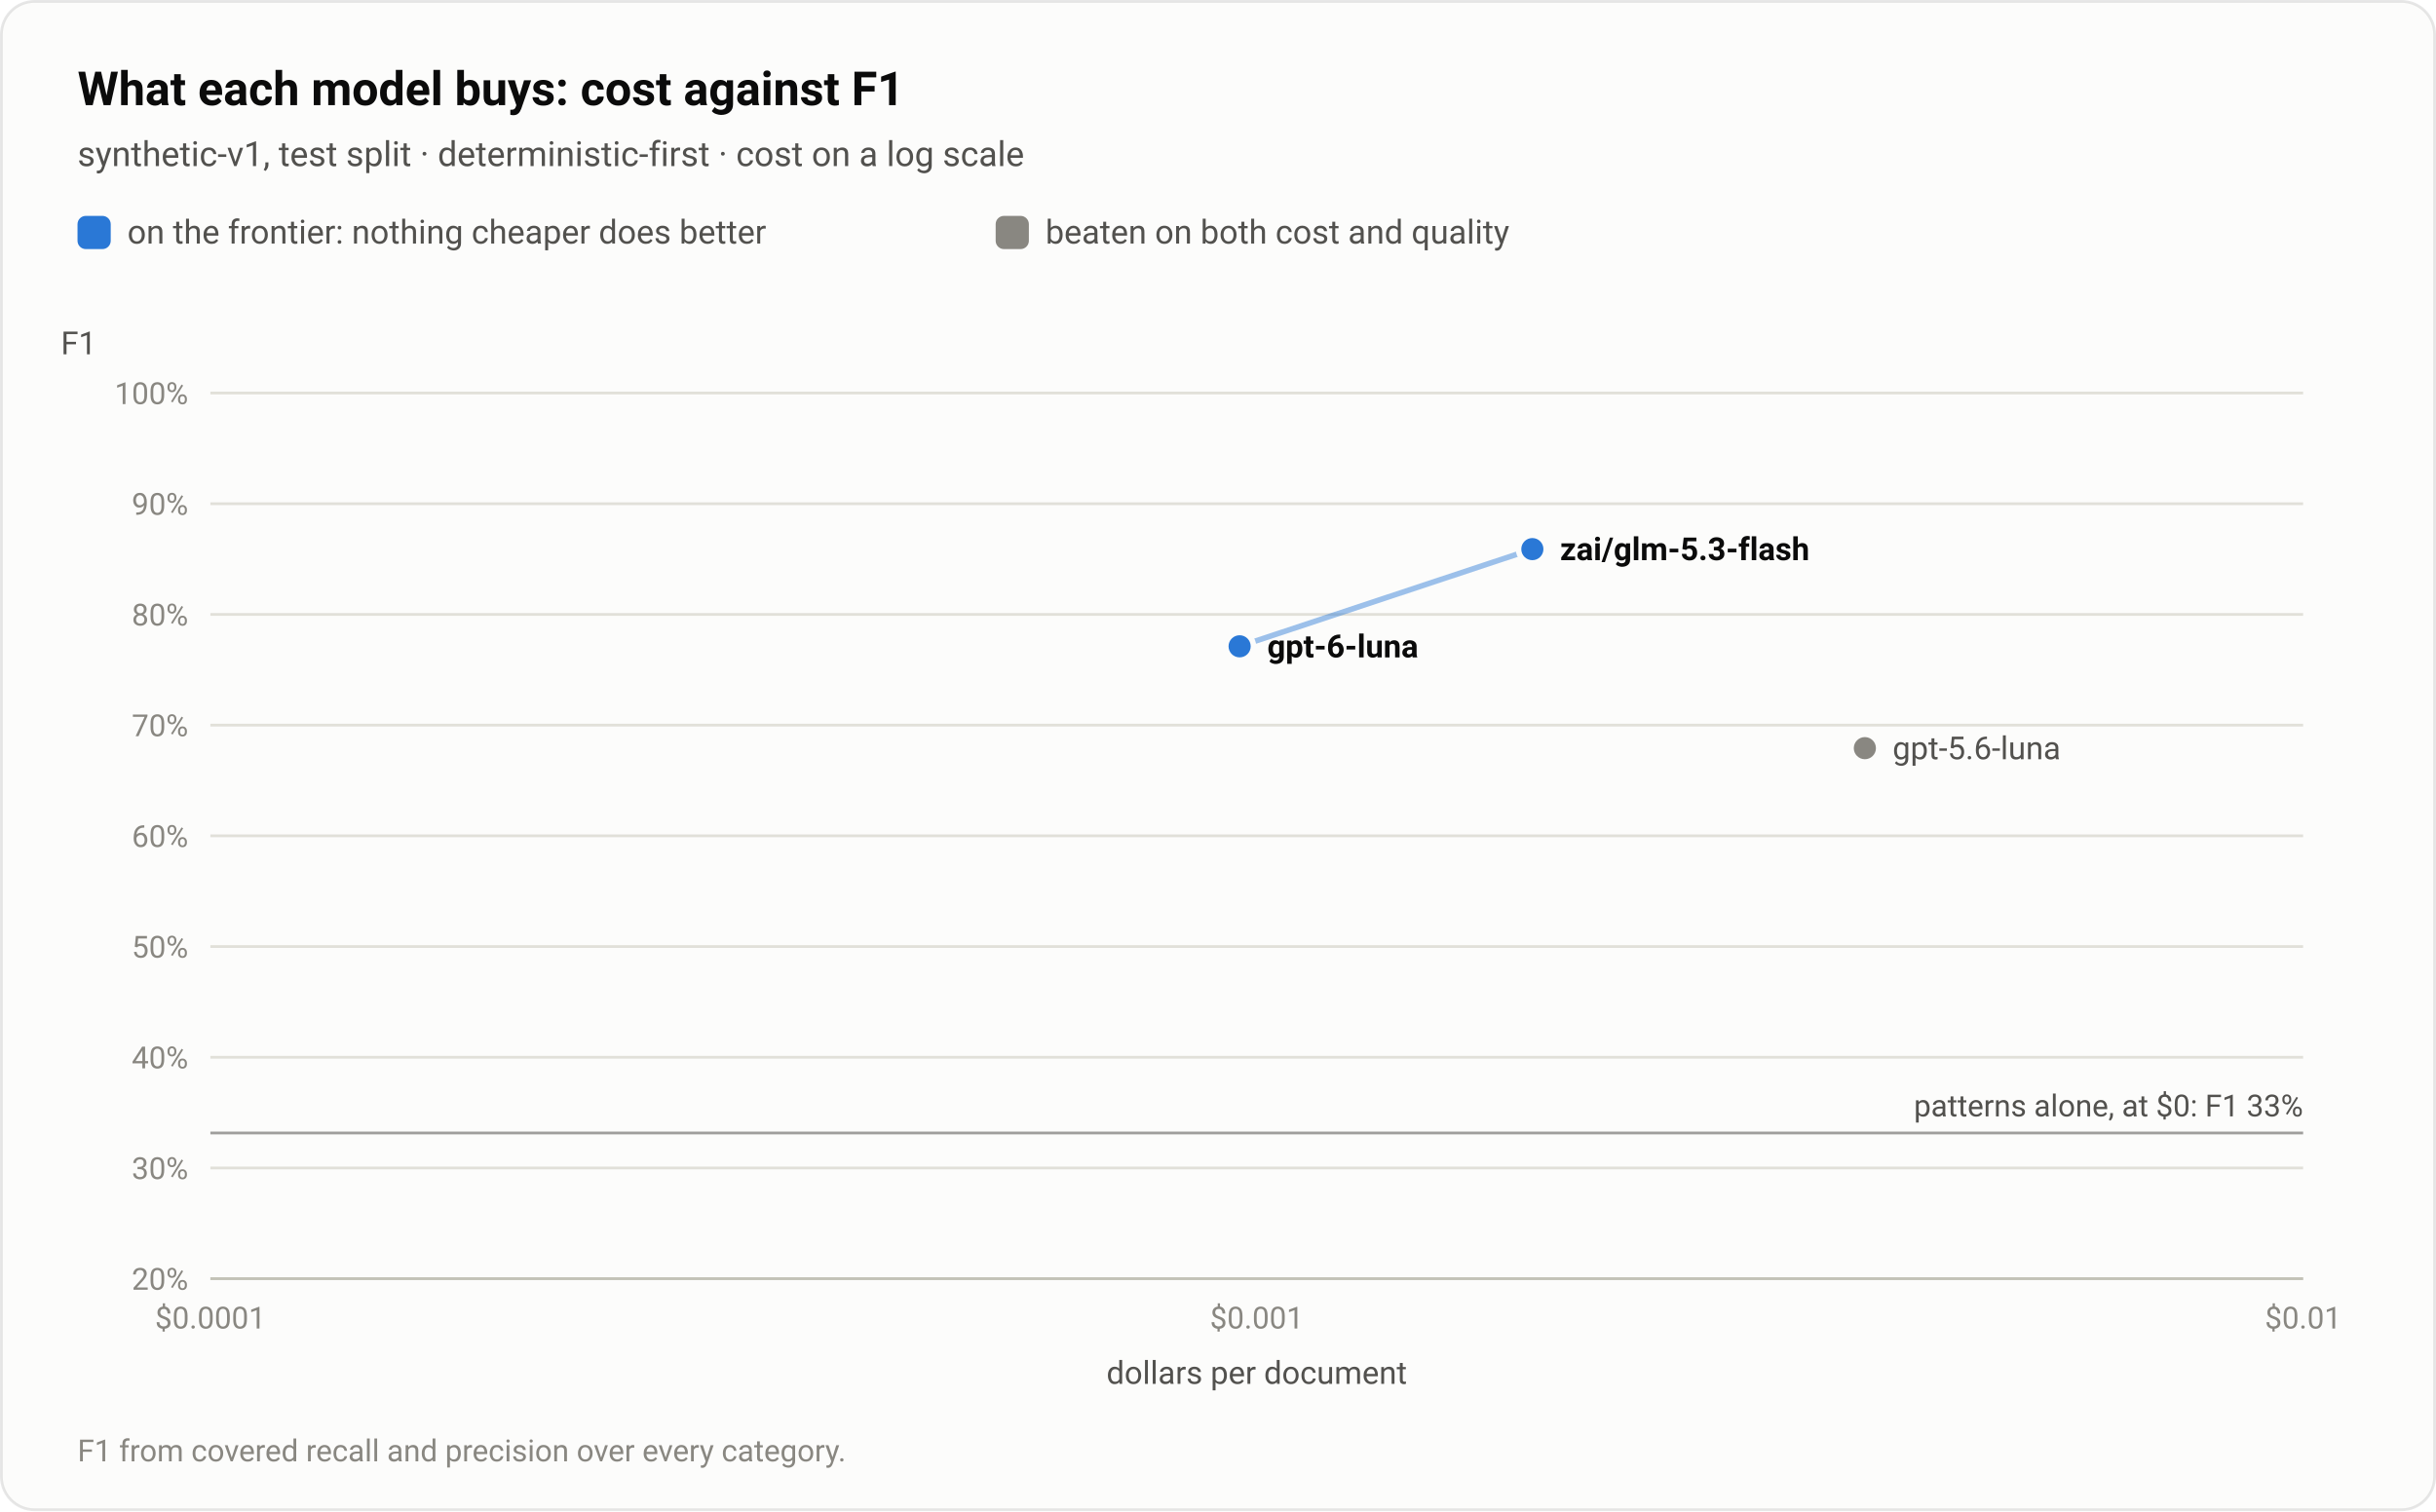
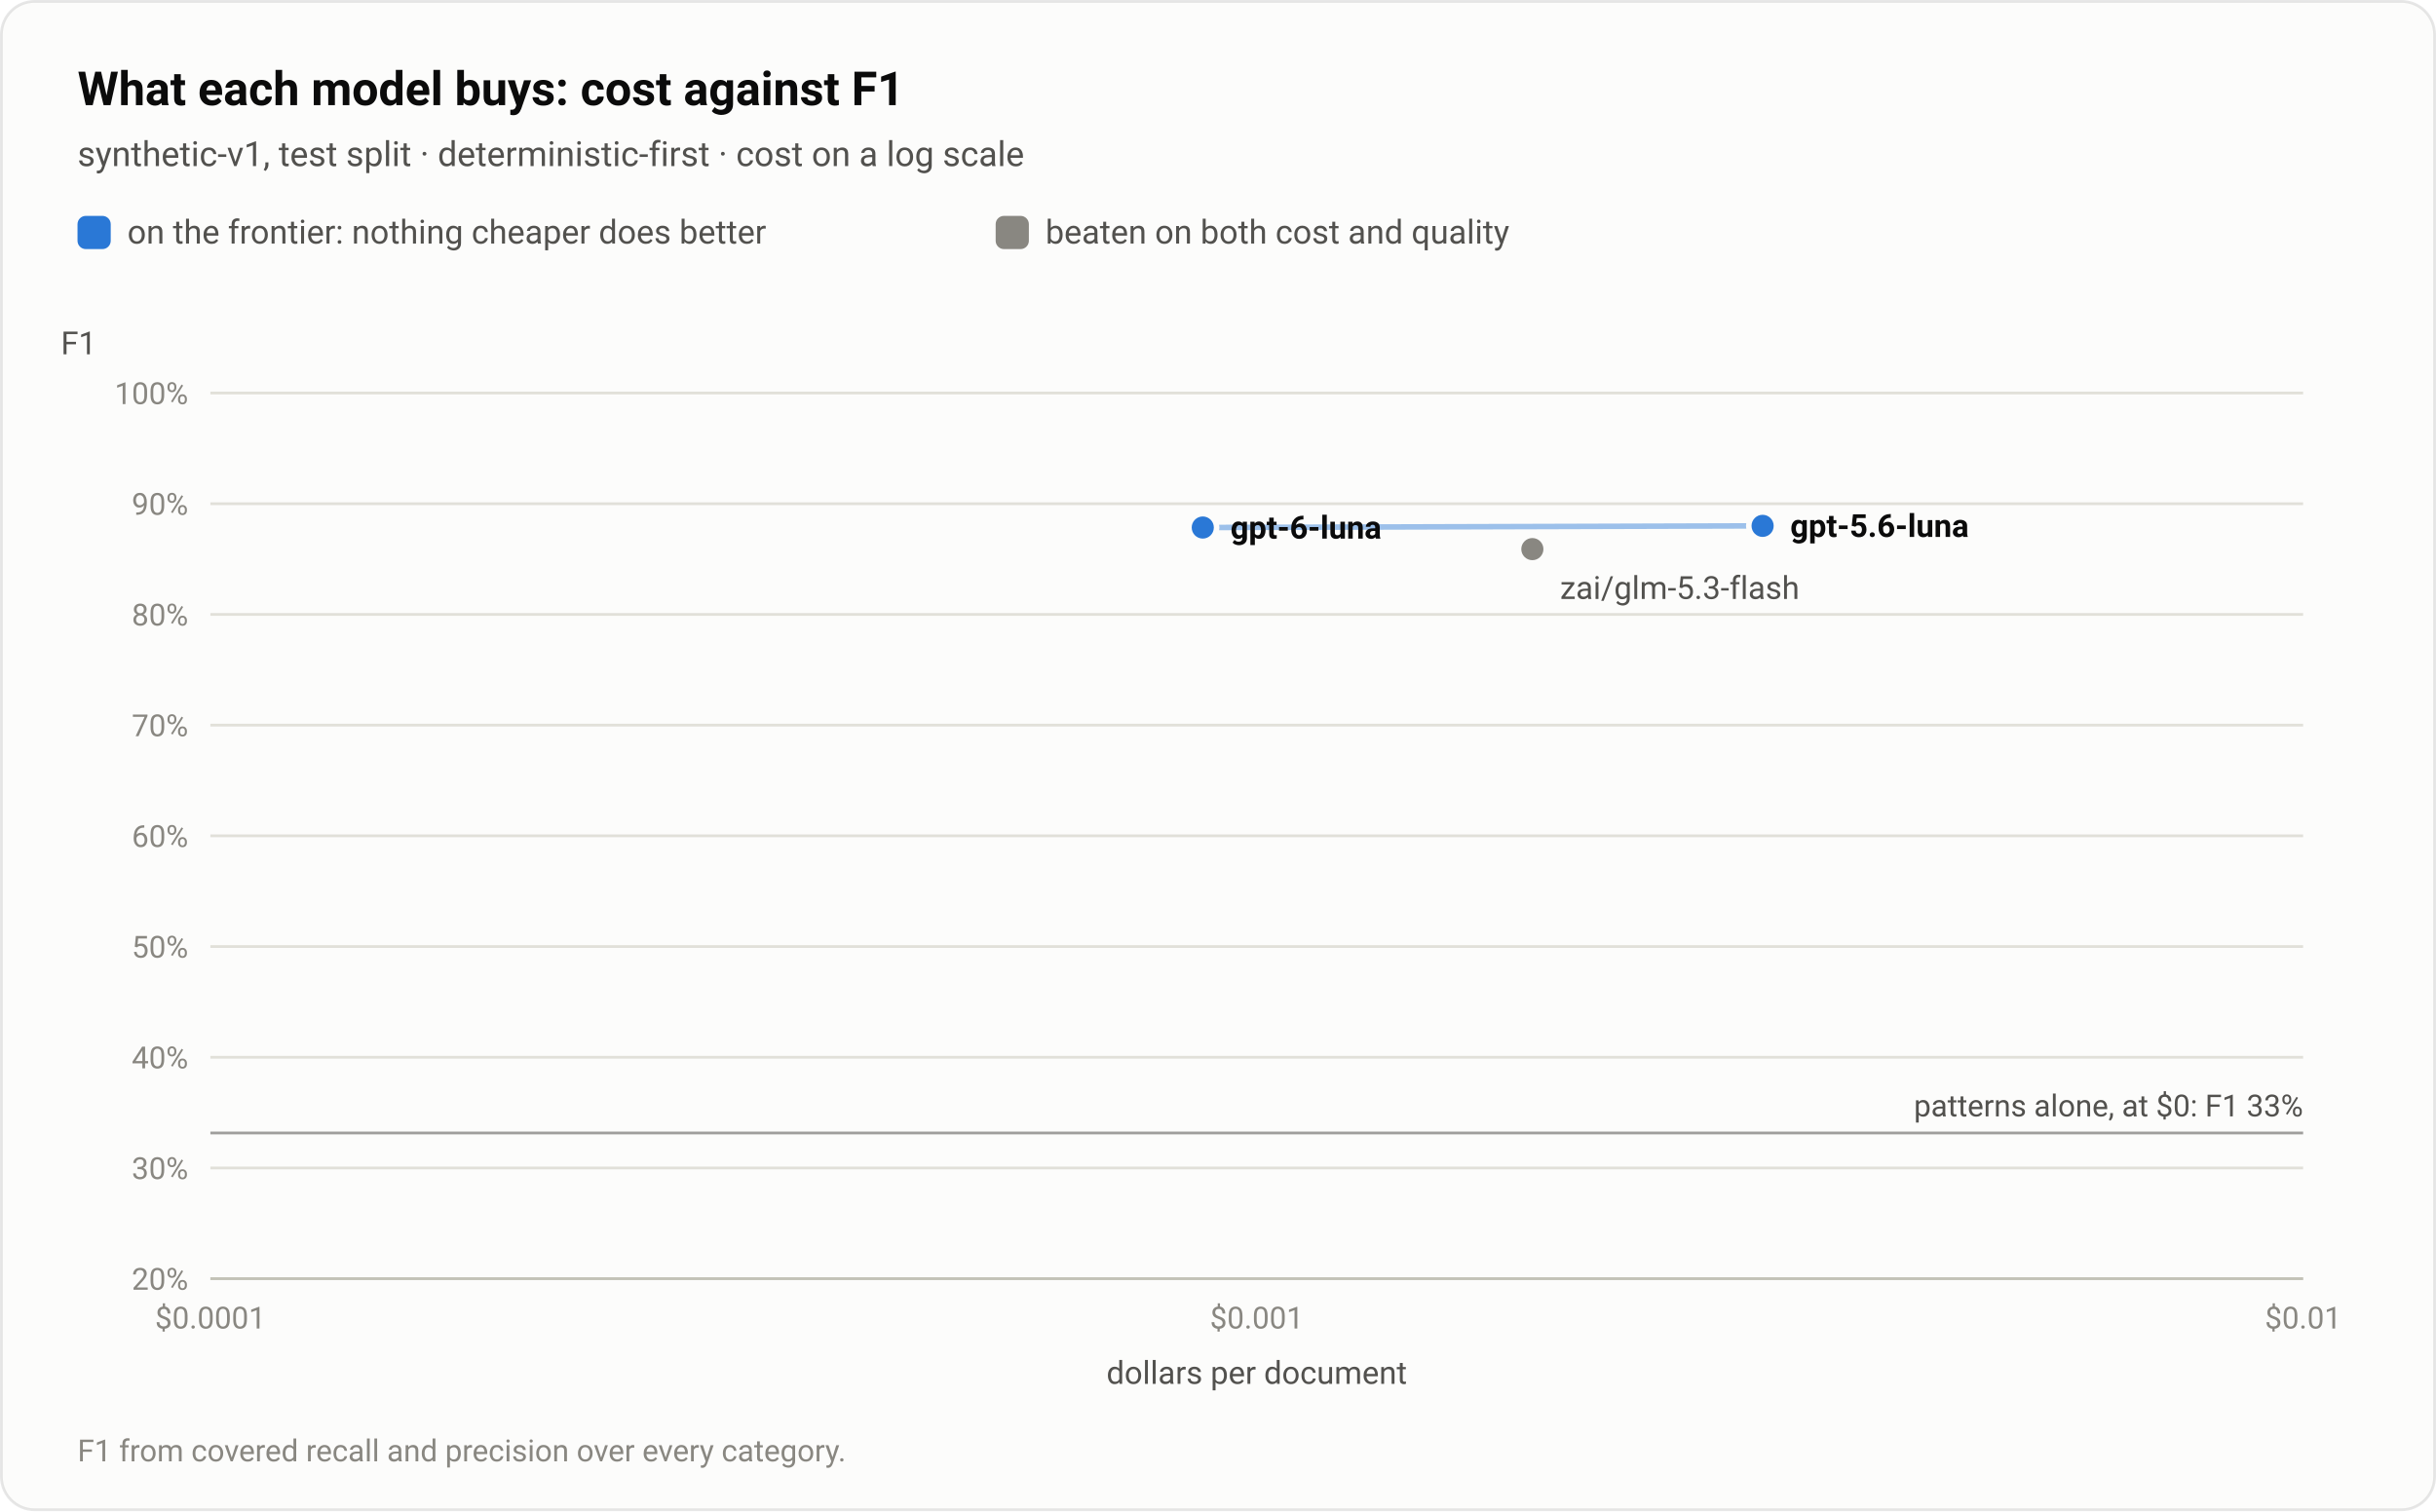
<svg xmlns="http://www.w3.org/2000/svg" width="880" height="546" viewBox="0 0 880 546" role="img" aria-labelledby="t d" font-family="system-ui, -apple-system, &quot;Segoe UI&quot;, Roboto, sans-serif">
  <rect x="0.5" y="0.5" width="879" height="545" rx="12" fill="#fcfcfb" stroke="rgba(11,11,11,0.10)" />
  <text x="28" y="38" font-size="17" font-weight="600" fill="#0b0b0b">What each model buys: cost against F1</text>
  <text x="28" y="60" font-size="12.5" fill="#52514e">synthetic-v1, test split · deterministic-first · cost on a log scale</text>
  <rect x="28" y="78" width="12" height="12" rx="3" fill="#2a78d6" />
  <text x="46" y="88" font-size="12" fill="#52514e">on the frontier: nothing cheaper does better</text>
  <rect x="359.68" y="78" width="12" height="12" rx="3" fill="#898781" />
  <text x="377.68" y="88" font-size="12" fill="#52514e">beaten on both cost and quality</text>
  <line x1="76" y1="462" x2="832" y2="462" stroke="#e1e0d9" />
  <text x="68" y="466" font-size="11" fill="#898781" text-anchor="end">20%</text>
  <line x1="76" y1="422" x2="832" y2="422" stroke="#e1e0d9" />
  <text x="68" y="426" font-size="11" fill="#898781" text-anchor="end">30%</text>
  <line x1="76" y1="382" x2="832" y2="382" stroke="#e1e0d9" />
  <text x="68" y="386" font-size="11" fill="#898781" text-anchor="end">40%</text>
  <line x1="76" y1="342" x2="832" y2="342" stroke="#e1e0d9" />
  <text x="68" y="346" font-size="11" fill="#898781" text-anchor="end">50%</text>
  <line x1="76" y1="302" x2="832" y2="302" stroke="#e1e0d9" />
  <text x="68" y="306" font-size="11" fill="#898781" text-anchor="end">60%</text>
  <line x1="76" y1="262" x2="832" y2="262" stroke="#e1e0d9" />
  <text x="68" y="266" font-size="11" fill="#898781" text-anchor="end">70%</text>
  <line x1="76" y1="222" x2="832" y2="222" stroke="#e1e0d9" />
  <text x="68" y="226" font-size="11" fill="#898781" text-anchor="end">80%</text>
  <line x1="76" y1="182" x2="832" y2="182" stroke="#e1e0d9" />
  <text x="68" y="186" font-size="11" fill="#898781" text-anchor="end">90%</text>
  <line x1="76" y1="142" x2="832" y2="142" stroke="#e1e0d9" />
  <text x="68" y="146" font-size="11" fill="#898781" text-anchor="end">100%</text>
  <text x="76" y="480" font-size="11" fill="#898781" text-anchor="middle">$0.0001</text>
  <text x="454" y="480" font-size="11" fill="#898781" text-anchor="middle">$0.001</text>
  <text x="832" y="480" font-size="11" fill="#898781" text-anchor="middle">$0.01</text>
  <line x1="76" y1="462" x2="832" y2="462" stroke="#c3c2b7" />
  <text x="454" y="500" font-size="11.5" fill="#52514e" text-anchor="middle">dollars per document</text>
  <text x="22" y="128" font-size="11.5" fill="#52514e">F1</text>
  <line x1="76" y1="409.36" x2="832" y2="409.36" stroke="#52514e" stroke-opacity="0.55" />
  <text x="832" y="403.36" font-size="11" fill="#52514e" text-anchor="end">patterns alone, at $0: F1 33%</text>
-   <polyline points="447.81,233.52 553.56,198.4" fill="none" stroke="#2a78d6" stroke-width="2" stroke-linejoin="round" stroke-linecap="round" stroke-opacity="0.45" />
+   <polyline points="434.5,190.6 636.74,190" fill="none" stroke="#2a78d6" stroke-width="2" stroke-linejoin="round" stroke-linecap="round" stroke-opacity="0.45" />
  <g>
-     <circle cx="447.81" cy="233.52" r="12" fill="transparent" />
-     <circle cx="447.81" cy="233.52" r="5" fill="#2a78d6" stroke="#fcfcfb" stroke-width="2" />
+     <circle cx="434.5" cy="190.6" r="12" fill="transparent" />
+     <circle cx="434.5" cy="190.6" r="5" fill="#2a78d6" stroke="#fcfcfb" stroke-width="2" />
  </g>
-   <text x="457.81" y="237.52" font-size="11.5" font-weight="600" fill="#0b0b0b">gpt-6-luna</text>
+   <text x="444.5" y="194.6" font-size="11.5" font-weight="600" fill="#0b0b0b">gpt-6-luna</text>
  <g>
    <circle cx="553.56" cy="198.4" r="12" fill="transparent" />
-     <circle cx="553.56" cy="198.4" r="5" fill="#2a78d6" stroke="#fcfcfb" stroke-width="2" />
+     <circle cx="553.56" cy="198.4" r="5" fill="#898781" stroke="#fcfcfb" stroke-width="2" />
  </g>
-   <text x="563.56" y="202.4" font-size="11.5" font-weight="600" fill="#0b0b0b">zai/glm-5.3-flash</text>
+   <text x="563.56" y="216.4" font-size="11.5" fill="#52514e">zai/glm-5.3-flash</text>
  <g>
-     <circle cx="673.68" cy="270.32" r="12" fill="transparent" />
-     <circle cx="673.68" cy="270.32" r="5" fill="#898781" stroke="#fcfcfb" stroke-width="2" />
+     <circle cx="636.74" cy="190" r="12" fill="transparent" />
+     <circle cx="636.74" cy="190" r="5" fill="#2a78d6" stroke="#fcfcfb" stroke-width="2" />
  </g>
-   <text x="683.68" y="274.32" font-size="11.5" fill="#52514e">gpt-5.6-luna</text>
+   <text x="646.74" y="194" font-size="11.5" font-weight="600" fill="#0b0b0b">gpt-5.6-luna</text>
  <text x="28" y="528" font-size="11" fill="#898781">F1 from covered recall and precision over every category.</text>
</svg>
